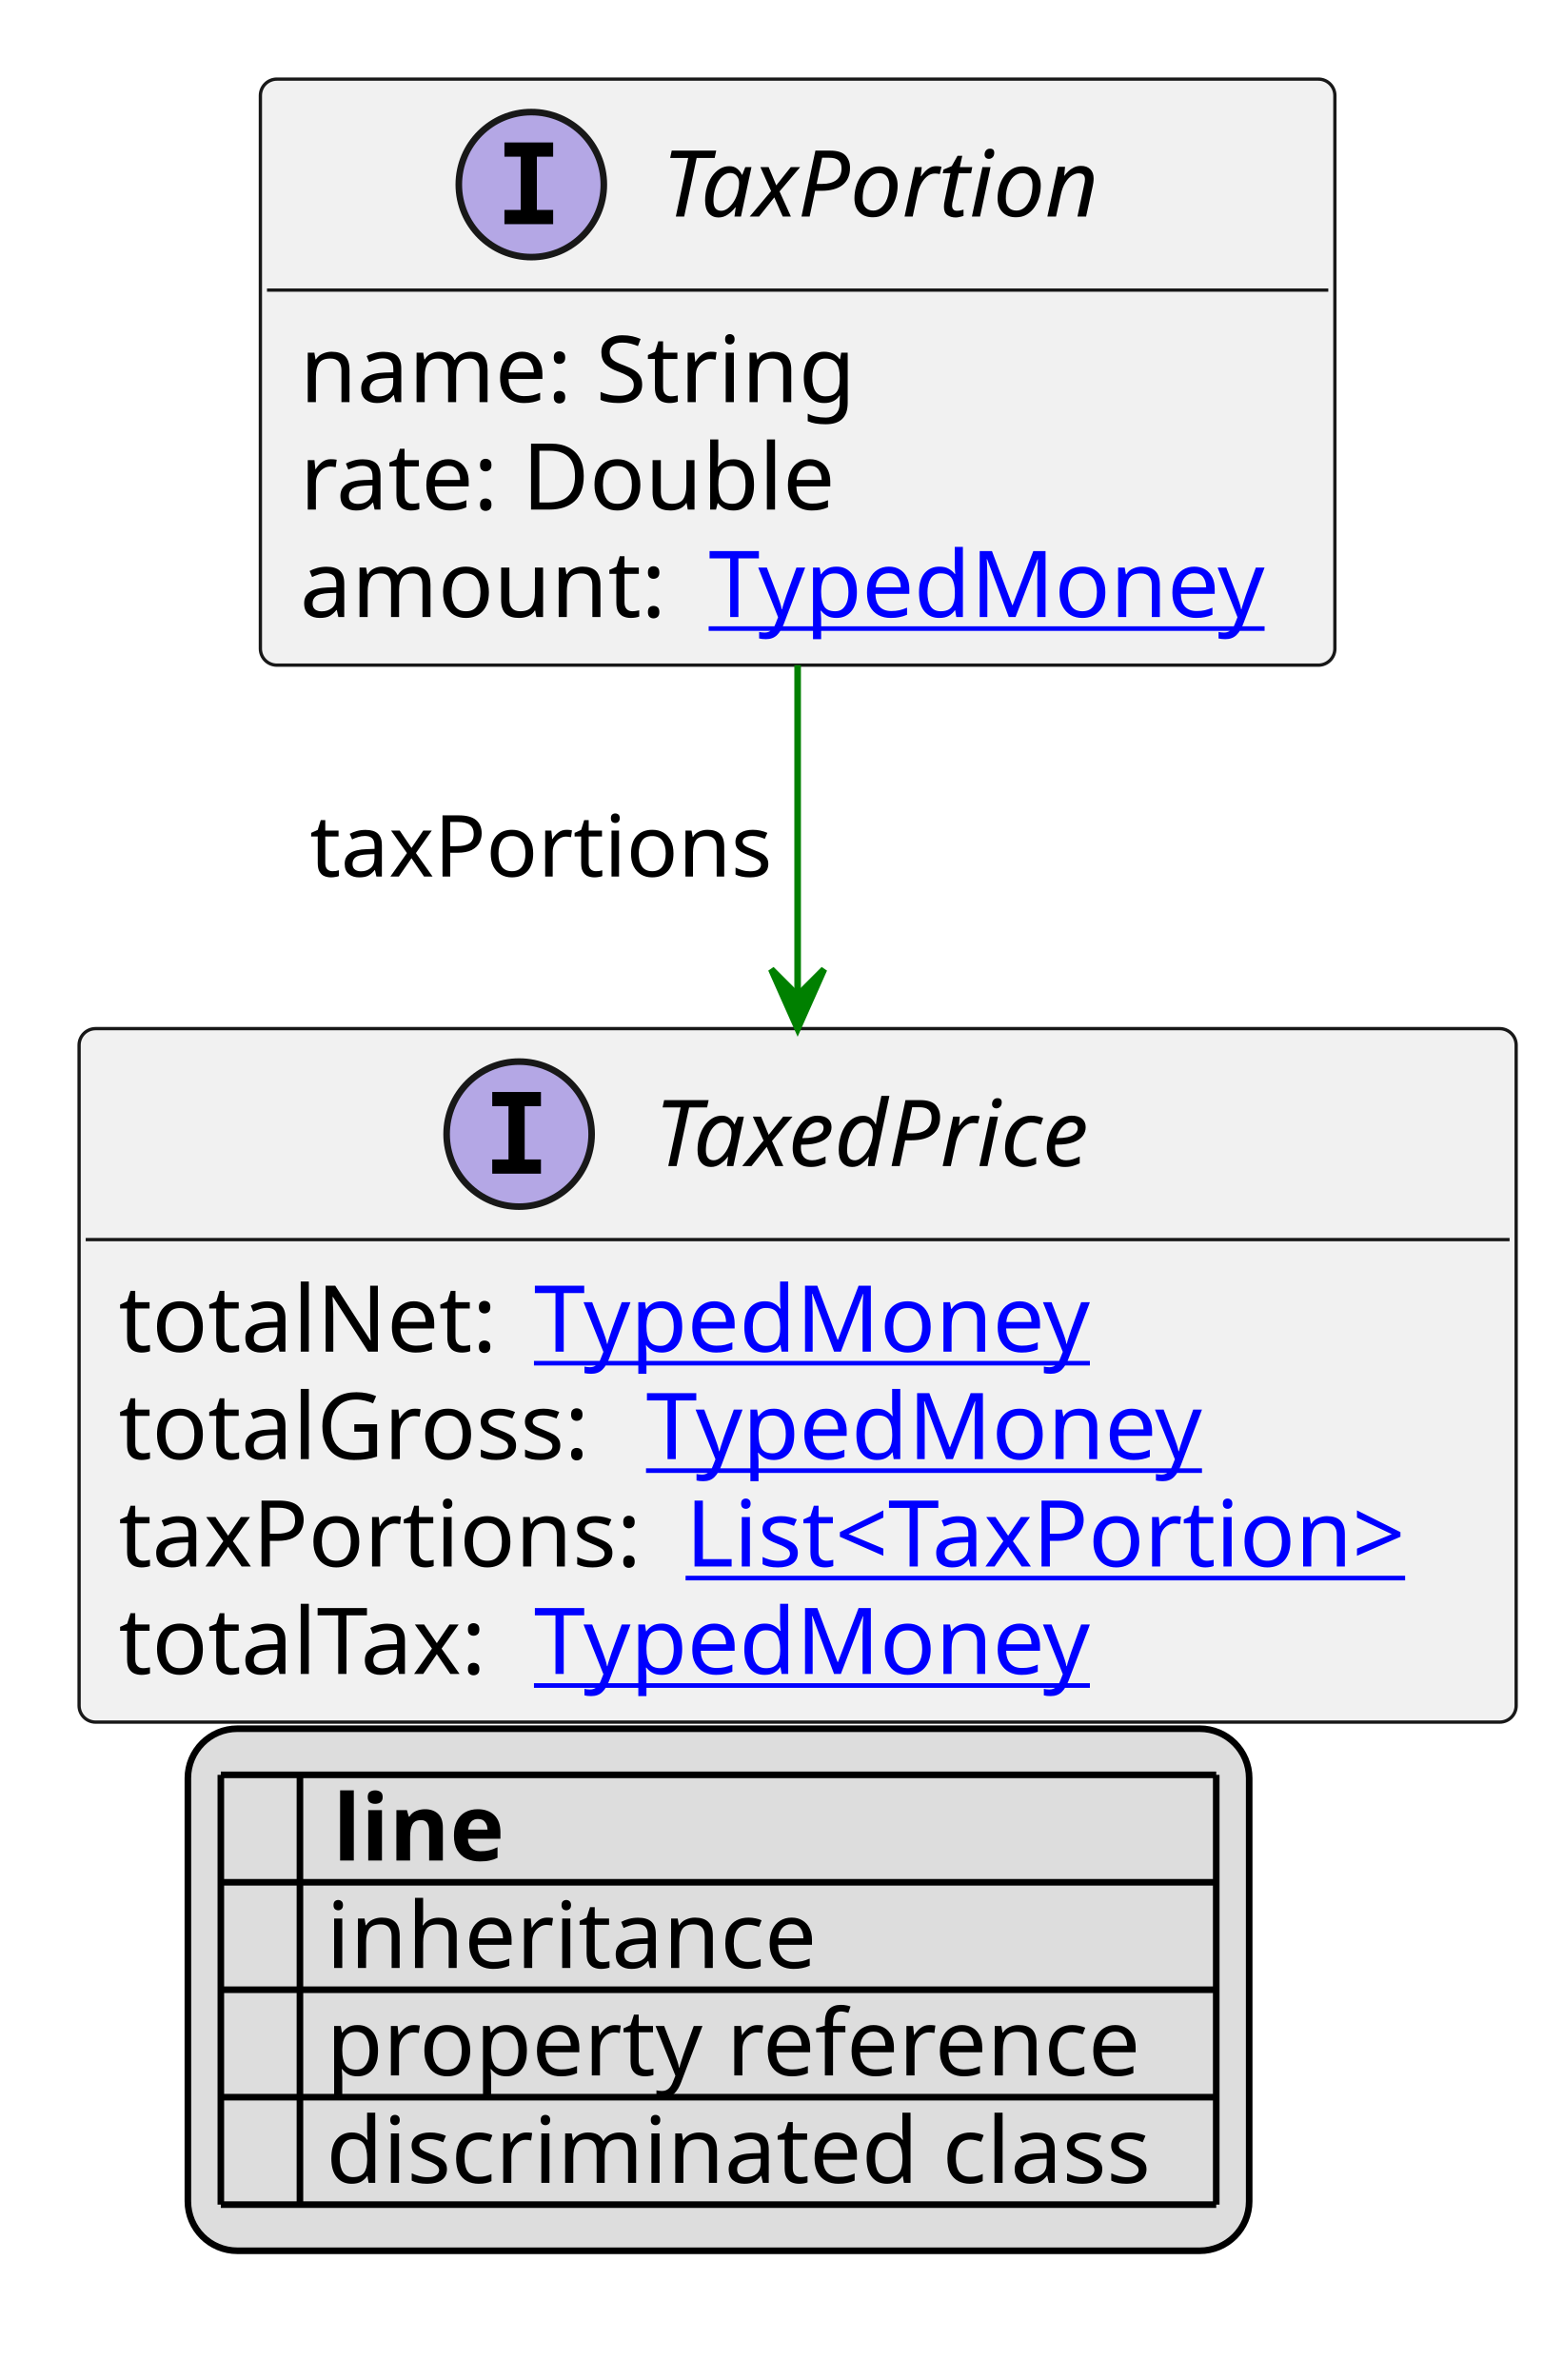
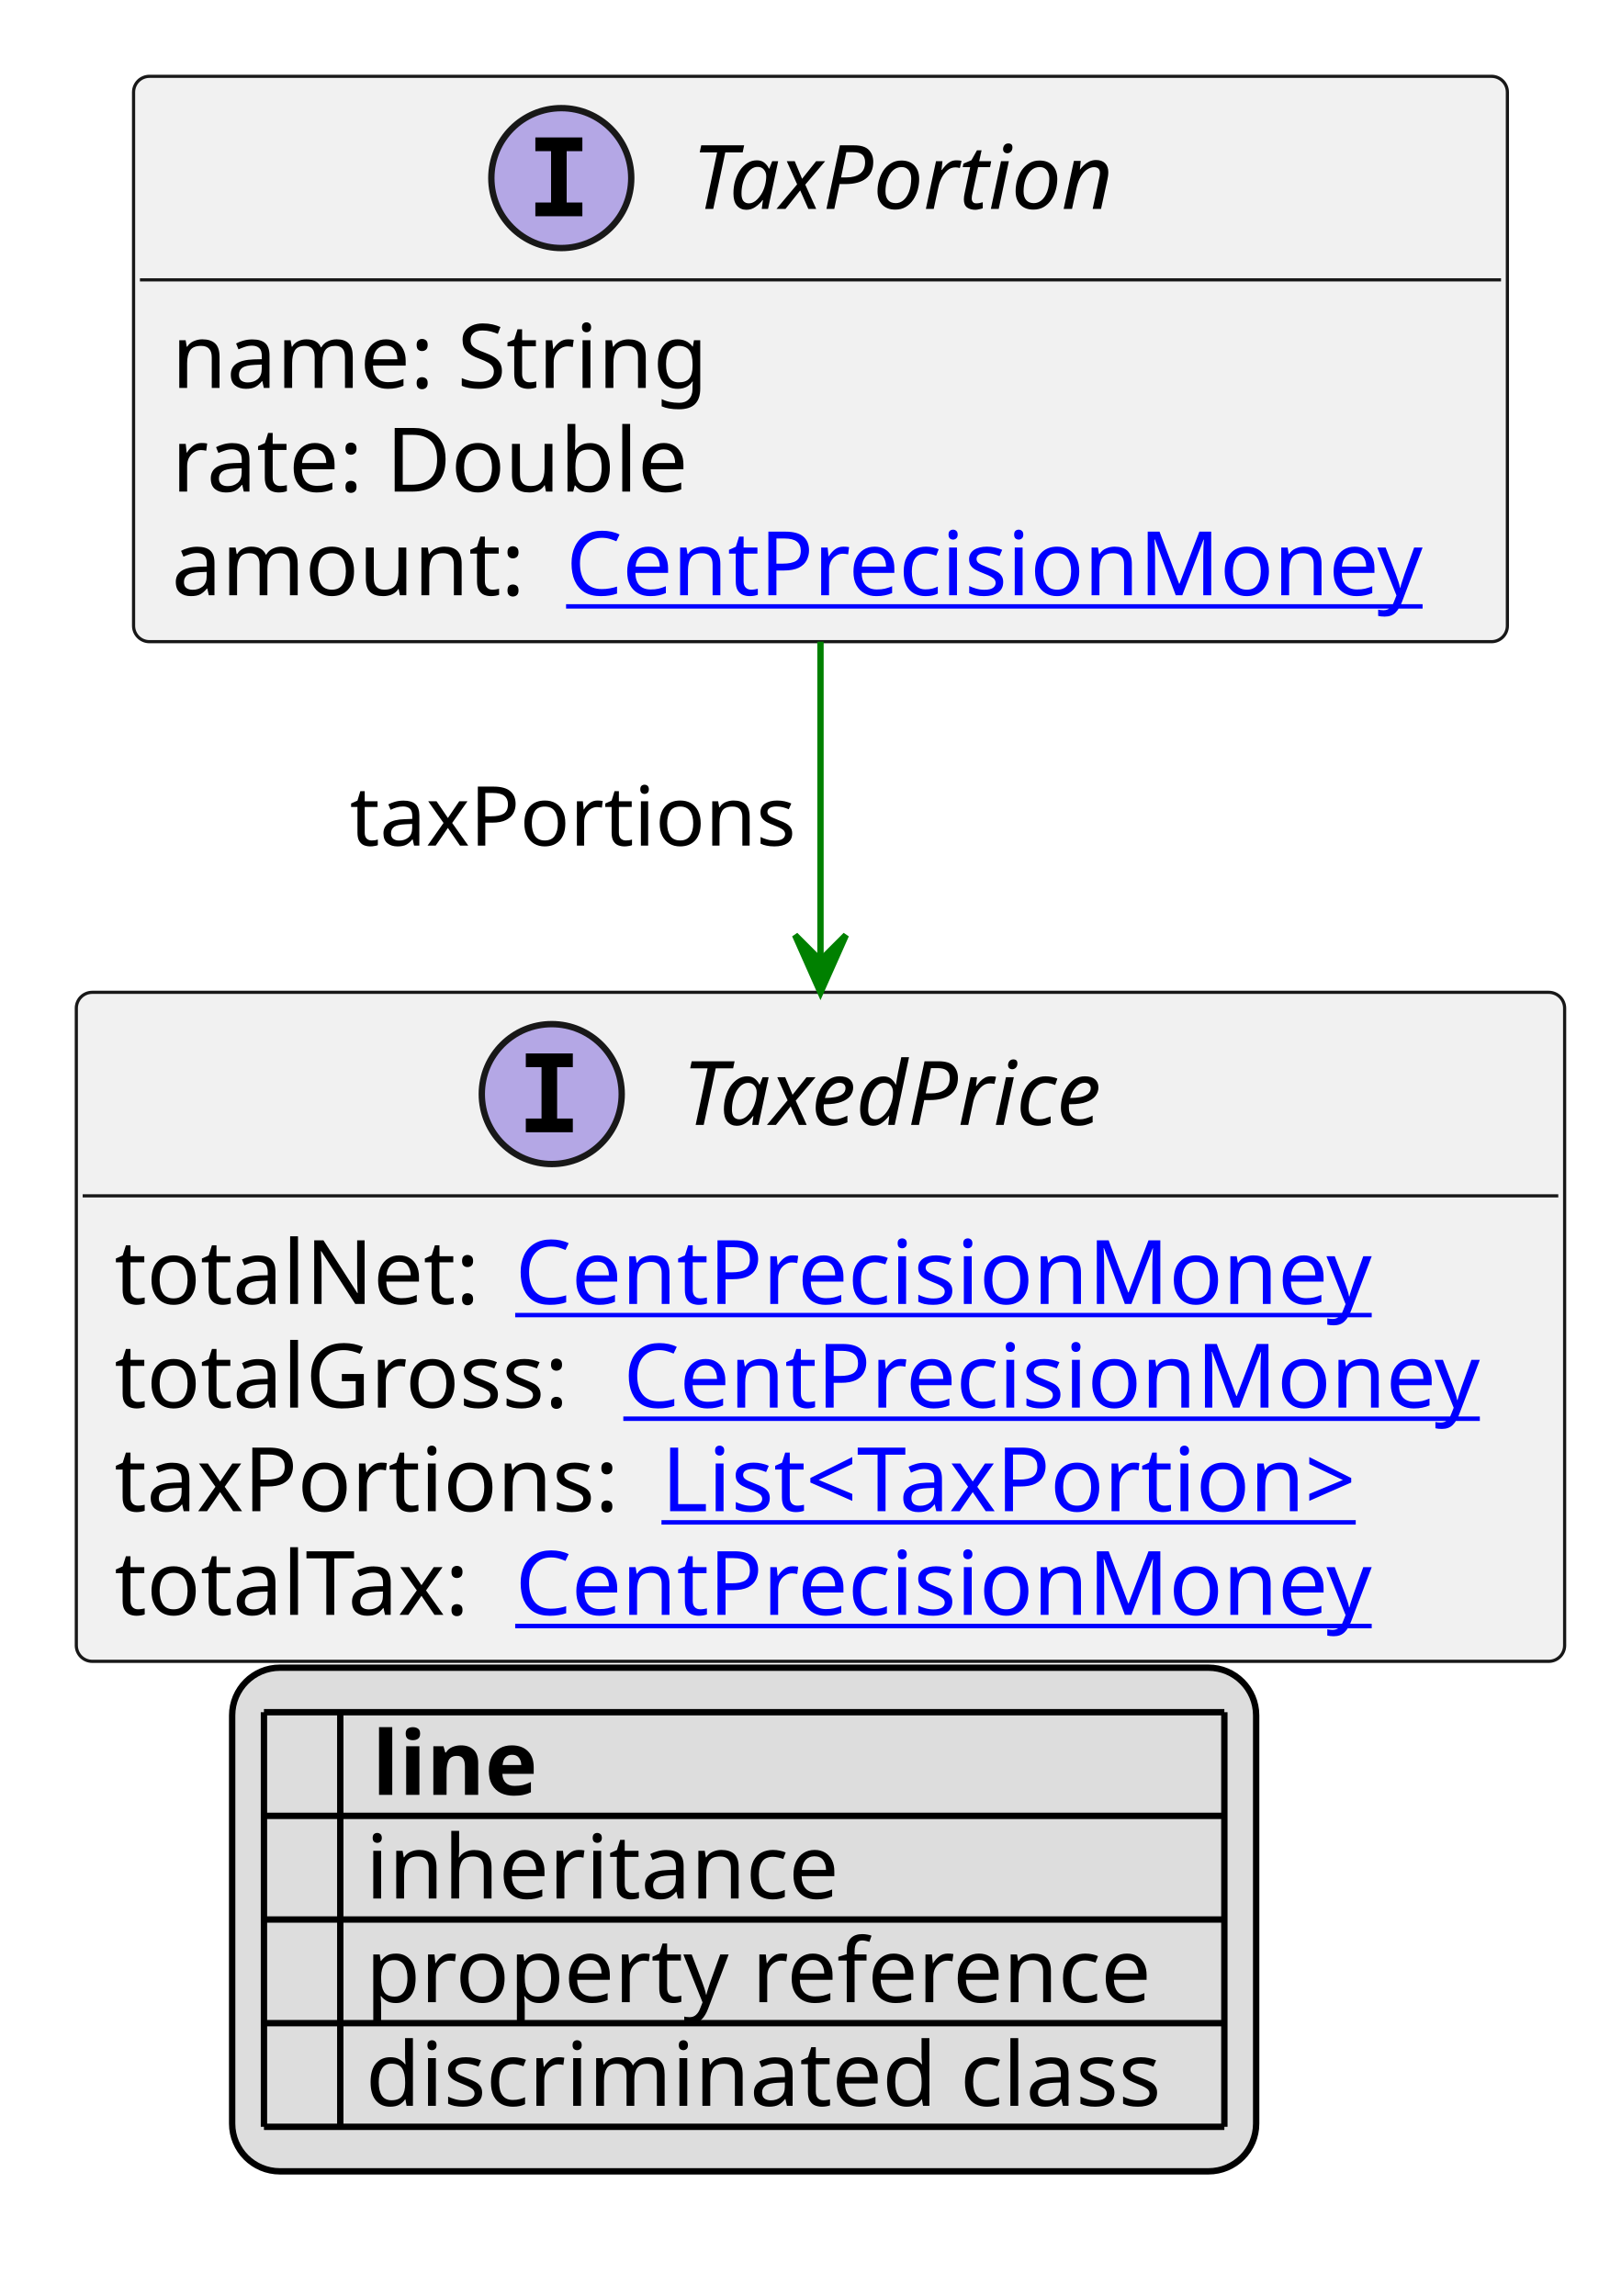
- <svg xmlns="http://www.w3.org/2000/svg" xmlns:xlink="http://www.w3.org/1999/xlink" contentStyleType="text/css" height="361px" preserveAspectRatio="none" style="width:237px;height:361px;background:#FFFFFF;" version="1.1" viewBox="0 0 237 361" width="237px" zoomAndPan="magnify">
+ <svg xmlns="http://www.w3.org/2000/svg" xmlns:xlink="http://www.w3.org/1999/xlink" contentStyleType="text/css" height="361px" preserveAspectRatio="none" style="width:253px;height:361px;background:#FFFFFF;" version="1.1" viewBox="0 0 253 361" width="253px" zoomAndPan="magnify">
  <defs>
-     <filter height="1" id="b1uz1ehws7je7c0" width="1" x="0" y="0">
+     <filter height="1" id="bvins3u69om200" width="1" x="0" y="0">
      <feFlood flood-color="#000000" result="flood" />
      <feComposite in="SourceGraphic" in2="flood" operator="over" />
    </filter>
-     <filter height="1" id="b1uz1ehws7je7c1" width="1" x="0" y="0">
+     <filter height="1" id="bvins3u69om201" width="1" x="0" y="0">
      <feFlood flood-color="#008000" result="flood" />
      <feComposite in="SourceGraphic" in2="flood" operator="over" />
    </filter>
-     <filter height="1" id="b1uz1ehws7je7c2" width="1" x="0" y="0">
+     <filter height="1" id="bvins3u69om202" width="1" x="0" y="0">
      <feFlood flood-color="#0000FF" result="flood" />
      <feComposite in="SourceGraphic" in2="flood" operator="over" />
    </filter>
  </defs>
  <g>
    <a href="TaxPortion.svg" target="_top" title="TaxPortion.svg" xlink:actuate="onRequest" xlink:href="TaxPortion.svg" xlink:show="new" xlink:title="TaxPortion.svg" xlink:type="simple">
      <g id="elem_TaxPortion">
-         <rect codeLine="10" fill="#F1F1F1" height="88.891" id="TaxPortion" rx="2.5" ry="2.5" style="stroke:#181818;stroke-width:0.5;" width="163" x="39.5" y="12" />
-         <ellipse cx="80.6" cy="28" fill="#B4A7E5" rx="11" ry="11" style="stroke:#181818;stroke-width:1.0;" />
-         <path d="M76.522,23.766 L76.522,21.609 L83.912,21.609 L83.912,23.766 L81.444,23.766 L81.444,31.844 L83.912,31.844 L83.912,34 L76.522,34 L76.522,31.844 L78.991,31.844 L78.991,23.766 L76.522,23.766 Z " fill="#000000" />
-         <text fill="#000000" font-family="sans-serif" font-size="14" font-style="italic" lengthAdjust="spacing" textLength="73" x="100.4" y="32.847">TaxPortion</text>
-         <line style="stroke:#181818;stroke-width:0.5;" x1="40.5" x2="201.5" y1="44" y2="44" />
-         <text fill="#000000" font-family="sans-serif" font-size="14" lengthAdjust="spacing" textLength="88" x="45.5" y="60.995">name: String</text>
-         <text fill="#000000" font-family="sans-serif" font-size="14" lengthAdjust="spacing" textLength="86" x="45.5" y="77.292">rate: Double</text>
-         <text fill="#000000" font-family="sans-serif" font-size="14" lengthAdjust="spacing" textLength="58" x="45.5" y="93.589">amount:</text>
-         <a href="TypedMoney.svg" target="_top" title="TypedMoney.svg" xlink:actuate="onRequest" xlink:href="TypedMoney.svg" xlink:show="new" xlink:title="TypedMoney.svg" xlink:type="simple">
-           <text fill="#0000FF" font-family="sans-serif" font-size="14" lengthAdjust="spacing" text-decoration="underline" textLength="89" x="107.5" y="93.589">TypedMoney</text>
+         <rect codeLine="10" fill="#F1F1F1" height="88.891" id="TaxPortion" rx="2.5" ry="2.5" style="stroke:#181818;stroke-width:0.5;" width="216" x="21" y="12" />
+         <ellipse cx="88.25" cy="28" fill="#B4A7E5" rx="11" ry="11" style="stroke:#181818;stroke-width:1.0;" />
+         <path d="M84.172,23.766 L84.172,21.609 L91.562,21.609 L91.562,23.766 L89.094,23.766 L89.094,31.844 L91.562,31.844 L91.562,34 L84.172,34 L84.172,31.844 L86.641,31.844 L86.641,23.766 L84.172,23.766 Z " fill="#000000" />
+         <text fill="#000000" font-family="sans-serif" font-size="14" font-style="italic" lengthAdjust="spacing" textLength="73" x="108.75" y="32.847">TaxPortion</text>
+         <line style="stroke:#181818;stroke-width:0.5;" x1="22" x2="236" y1="44" y2="44" />
+         <text fill="#000000" font-family="sans-serif" font-size="14" lengthAdjust="spacing" textLength="88" x="27" y="60.995">name: String</text>
+         <text fill="#000000" font-family="sans-serif" font-size="14" lengthAdjust="spacing" textLength="86" x="27" y="77.292">rate: Double</text>
+         <text fill="#000000" font-family="sans-serif" font-size="14" lengthAdjust="spacing" textLength="58" x="27" y="93.589">amount:</text>
+         <a href="CentPrecisionMoney.svg" target="_top" title="CentPrecisionMoney.svg" xlink:actuate="onRequest" xlink:href="CentPrecisionMoney.svg" xlink:show="new" xlink:title="CentPrecisionMoney.svg" xlink:type="simple">
+           <text fill="#0000FF" font-family="sans-serif" font-size="14" lengthAdjust="spacing" text-decoration="underline" textLength="142" x="89" y="93.589">CentPrecisionMoney</text>
        </a>
      </g>
    </a>
    <a href="TaxedPrice.svg" target="_top" title="TaxedPrice.svg" xlink:actuate="onRequest" xlink:href="TaxedPrice.svg" xlink:show="new" xlink:title="TaxedPrice.svg" xlink:type="simple">
      <g id="elem_TaxedPrice">
-         <rect codeLine="18" fill="#F1F1F1" height="105.188" id="TaxedPrice" rx="2.5" ry="2.5" style="stroke:#181818;stroke-width:0.5;" width="218" x="12" y="156.023" />
-         <ellipse cx="78.75" cy="172.023" fill="#B4A7E5" rx="11" ry="11" style="stroke:#181818;stroke-width:1.0;" />
-         <path d="M74.672,167.789 L74.672,165.633 L82.062,165.633 L82.062,167.789 L79.594,167.789 L79.594,175.867 L82.062,175.867 L82.062,178.023 L74.672,178.023 L74.672,175.867 L77.141,175.867 L77.141,167.789 L74.672,167.789 Z " fill="#000000" />
-         <text fill="#000000" font-family="sans-serif" font-size="14" font-style="italic" lengthAdjust="spacing" textLength="76" x="99.25" y="176.87">TaxedPrice</text>
-         <line style="stroke:#181818;stroke-width:0.5;" x1="13" x2="229" y1="188.023" y2="188.023" />
+         <rect codeLine="18" fill="#F1F1F1" height="105.188" id="TaxedPrice" rx="2.5" ry="2.5" style="stroke:#181818;stroke-width:0.5;" width="234" x="12" y="156.023" />
+         <ellipse cx="86.75" cy="172.023" fill="#B4A7E5" rx="11" ry="11" style="stroke:#181818;stroke-width:1.0;" />
+         <path d="M82.672,167.789 L82.672,165.633 L90.062,165.633 L90.062,167.789 L87.594,167.789 L87.594,175.867 L90.062,175.867 L90.062,178.023 L82.672,178.023 L82.672,175.867 L85.141,175.867 L85.141,167.789 L82.672,167.789 Z " fill="#000000" />
+         <text fill="#000000" font-family="sans-serif" font-size="14" font-style="italic" lengthAdjust="spacing" textLength="76" x="107.25" y="176.87">TaxedPrice</text>
+         <line style="stroke:#181818;stroke-width:0.5;" x1="13" x2="245" y1="188.023" y2="188.023" />
        <text fill="#000000" font-family="sans-serif" font-size="14" lengthAdjust="spacing" textLength="59" x="18" y="205.019">totalNet:</text>
-         <a href="TypedMoney.svg" target="_top" title="TypedMoney.svg" xlink:actuate="onRequest" xlink:href="TypedMoney.svg" xlink:show="new" xlink:title="TypedMoney.svg" xlink:type="simple">
-           <text fill="#0000FF" font-family="sans-serif" font-size="14" lengthAdjust="spacing" text-decoration="underline" textLength="89" x="81" y="205.019">TypedMoney</text>
+         <a href="CentPrecisionMoney.svg" target="_top" title="CentPrecisionMoney.svg" xlink:actuate="onRequest" xlink:href="CentPrecisionMoney.svg" xlink:show="new" xlink:title="CentPrecisionMoney.svg" xlink:type="simple">
+           <text fill="#0000FF" font-family="sans-serif" font-size="14" lengthAdjust="spacing" text-decoration="underline" textLength="142" x="81" y="205.019">CentPrecisionMoney</text>
        </a>
        <text fill="#000000" font-family="sans-serif" font-size="14" lengthAdjust="spacing" textLength="76" x="18" y="221.315">totalGross:</text>
-         <a href="TypedMoney.svg" target="_top" title="TypedMoney.svg" xlink:actuate="onRequest" xlink:href="TypedMoney.svg" xlink:show="new" xlink:title="TypedMoney.svg" xlink:type="simple">
-           <text fill="#0000FF" font-family="sans-serif" font-size="14" lengthAdjust="spacing" text-decoration="underline" textLength="89" x="98" y="221.315">TypedMoney</text>
+         <a href="CentPrecisionMoney.svg" target="_top" title="CentPrecisionMoney.svg" xlink:actuate="onRequest" xlink:href="CentPrecisionMoney.svg" xlink:show="new" xlink:title="CentPrecisionMoney.svg" xlink:type="simple">
+           <text fill="#0000FF" font-family="sans-serif" font-size="14" lengthAdjust="spacing" text-decoration="underline" textLength="142" x="98" y="221.315">CentPrecisionMoney</text>
        </a>
        <text fill="#000000" font-family="sans-serif" font-size="14" lengthAdjust="spacing" textLength="82" x="18" y="237.612">taxPortions:</text>
        <a href="TaxPortion.svg" target="_top" title="TaxPortion.svg" xlink:actuate="onRequest" xlink:href="TaxPortion.svg" xlink:show="new" xlink:title="TaxPortion.svg" xlink:type="simple">
          <text fill="#0000FF" font-family="sans-serif" font-size="14" lengthAdjust="spacing" text-decoration="underline" textLength="120" x="104" y="237.612">List&lt;TaxPortion&gt;</text>
        </a>
        <text fill="#000000" font-family="sans-serif" font-size="14" lengthAdjust="spacing" textLength="59" x="18" y="253.909">totalTax:</text>
-         <a href="TypedMoney.svg" target="_top" title="TypedMoney.svg" xlink:actuate="onRequest" xlink:href="TypedMoney.svg" xlink:show="new" xlink:title="TypedMoney.svg" xlink:type="simple">
-           <text fill="#0000FF" font-family="sans-serif" font-size="14" lengthAdjust="spacing" text-decoration="underline" textLength="89" x="81" y="253.909">TypedMoney</text>
+         <a href="CentPrecisionMoney.svg" target="_top" title="CentPrecisionMoney.svg" xlink:actuate="onRequest" xlink:href="CentPrecisionMoney.svg" xlink:show="new" xlink:title="CentPrecisionMoney.svg" xlink:type="simple">
+           <text fill="#0000FF" font-family="sans-serif" font-size="14" lengthAdjust="spacing" text-decoration="underline" textLength="142" x="81" y="253.909">CentPrecisionMoney</text>
        </a>
      </g>
    </a>
-     <line style="stroke:#008000;stroke-width:1.0;" x1="121" x2="121" y1="100.891" y2="156.023" />
-     <polygon fill="#008000" points="121,156.023,125,147.023,121,151.023,117,147.023,121,156.023" style="stroke:#008000;stroke-width:1.0;" />
-     <text fill="#000000" font-family="sans-serif" font-size="13" lengthAdjust="spacing" textLength="72" x="47" y="132.958">taxPortions</text>
-     <rect fill="#DDDDDD" height="79.188" id="_legend" rx="7.5" ry="7.5" style="stroke:#000000;stroke-width:1.0;" width="161" x="28.5" y="262.211" />
-     <text fill="#000000" font-family="sans-serif" font-size="14" font-weight="bold" lengthAdjust="spacing" textLength="5" x="33.5" y="282.206"> </text>
-     <text fill="#000000" font-family="sans-serif" font-size="14" font-weight="bold" lengthAdjust="spacing" textLength="28" x="50.5" y="282.206">line</text>
-     <text fill="#000000" filter="url(#b1uz1ehws7je7c0)" font-family="sans-serif" font-size="14" lengthAdjust="spacing" textLength="12" x="33.5" y="298.503">   </text>
-     <text fill="#000000" font-family="sans-serif" font-size="14" lengthAdjust="spacing" textLength="77" x="49.5" y="298.503">inheritance</text>
-     <text fill="#000000" filter="url(#b1uz1ehws7je7c1)" font-family="sans-serif" font-size="14" lengthAdjust="spacing" textLength="12" x="33.5" y="314.8">   </text>
-     <text fill="#000000" font-family="sans-serif" font-size="14" lengthAdjust="spacing" textLength="129" x="49.5" y="314.8">property reference</text>
-     <text fill="#000000" filter="url(#b1uz1ehws7je7c2)" font-family="sans-serif" font-size="14" lengthAdjust="spacing" textLength="12" x="33.5" y="331.097">   </text>
-     <text fill="#000000" font-family="sans-serif" font-size="14" lengthAdjust="spacing" textLength="131" x="49.5" y="331.097">discriminated class</text>
-     <line style="stroke:#000000;stroke-width:1.0;" x1="33.5" x2="184.5" y1="269.211" y2="269.211" />
-     <line style="stroke:#000000;stroke-width:1.0;" x1="33.5" x2="184.5" y1="285.508" y2="285.508" />
-     <line style="stroke:#000000;stroke-width:1.0;" x1="33.5" x2="184.5" y1="301.805" y2="301.805" />
-     <line style="stroke:#000000;stroke-width:1.0;" x1="33.5" x2="184.5" y1="318.102" y2="318.102" />
-     <line style="stroke:#000000;stroke-width:1.0;" x1="33.5" x2="184.5" y1="334.398" y2="334.398" />
-     <line style="stroke:#000000;stroke-width:1.0;" x1="33.5" x2="33.5" y1="269.211" y2="334.398" />
-     <line style="stroke:#000000;stroke-width:1.0;" x1="45.5" x2="45.5" y1="269.211" y2="334.398" />
-     <line style="stroke:#000000;stroke-width:1.0;" x1="184.5" x2="184.5" y1="269.211" y2="334.398" />
+     <line style="stroke:#008000;stroke-width:1.0;" x1="129" x2="129" y1="100.891" y2="156.023" />
+     <polygon fill="#008000" points="129,156.023,133,147.023,129,151.023,125,147.023,129,156.023" style="stroke:#008000;stroke-width:1.0;" />
+     <text fill="#000000" font-family="sans-serif" font-size="13" lengthAdjust="spacing" textLength="72" x="55" y="132.958">taxPortions</text>
+     <rect fill="#DDDDDD" height="79.188" id="_legend" rx="7.5" ry="7.5" style="stroke:#000000;stroke-width:1.0;" width="161" x="36.5" y="262.211" />
+     <text fill="#000000" font-family="sans-serif" font-size="14" font-weight="bold" lengthAdjust="spacing" textLength="5" x="41.5" y="282.206"> </text>
+     <text fill="#000000" font-family="sans-serif" font-size="14" font-weight="bold" lengthAdjust="spacing" textLength="28" x="58.5" y="282.206">line</text>
+     <text fill="#000000" filter="url(#bvins3u69om200)" font-family="sans-serif" font-size="14" lengthAdjust="spacing" textLength="12" x="41.5" y="298.503">   </text>
+     <text fill="#000000" font-family="sans-serif" font-size="14" lengthAdjust="spacing" textLength="77" x="57.5" y="298.503">inheritance</text>
+     <text fill="#000000" filter="url(#bvins3u69om201)" font-family="sans-serif" font-size="14" lengthAdjust="spacing" textLength="12" x="41.5" y="314.8">   </text>
+     <text fill="#000000" font-family="sans-serif" font-size="14" lengthAdjust="spacing" textLength="129" x="57.5" y="314.8">property reference</text>
+     <text fill="#000000" filter="url(#bvins3u69om202)" font-family="sans-serif" font-size="14" lengthAdjust="spacing" textLength="12" x="41.5" y="331.097">   </text>
+     <text fill="#000000" font-family="sans-serif" font-size="14" lengthAdjust="spacing" textLength="131" x="57.5" y="331.097">discriminated class</text>
+     <line style="stroke:#000000;stroke-width:1.0;" x1="41.5" x2="192.5" y1="269.211" y2="269.211" />
+     <line style="stroke:#000000;stroke-width:1.0;" x1="41.5" x2="192.5" y1="285.508" y2="285.508" />
+     <line style="stroke:#000000;stroke-width:1.0;" x1="41.5" x2="192.5" y1="301.805" y2="301.805" />
+     <line style="stroke:#000000;stroke-width:1.0;" x1="41.5" x2="192.5" y1="318.102" y2="318.102" />
+     <line style="stroke:#000000;stroke-width:1.0;" x1="41.5" x2="192.5" y1="334.398" y2="334.398" />
+     <line style="stroke:#000000;stroke-width:1.0;" x1="41.5" x2="41.5" y1="269.211" y2="334.398" />
+     <line style="stroke:#000000;stroke-width:1.0;" x1="53.5" x2="53.5" y1="269.211" y2="334.398" />
+     <line style="stroke:#000000;stroke-width:1.0;" x1="192.5" x2="192.5" y1="269.211" y2="334.398" />
  </g>
</svg>
